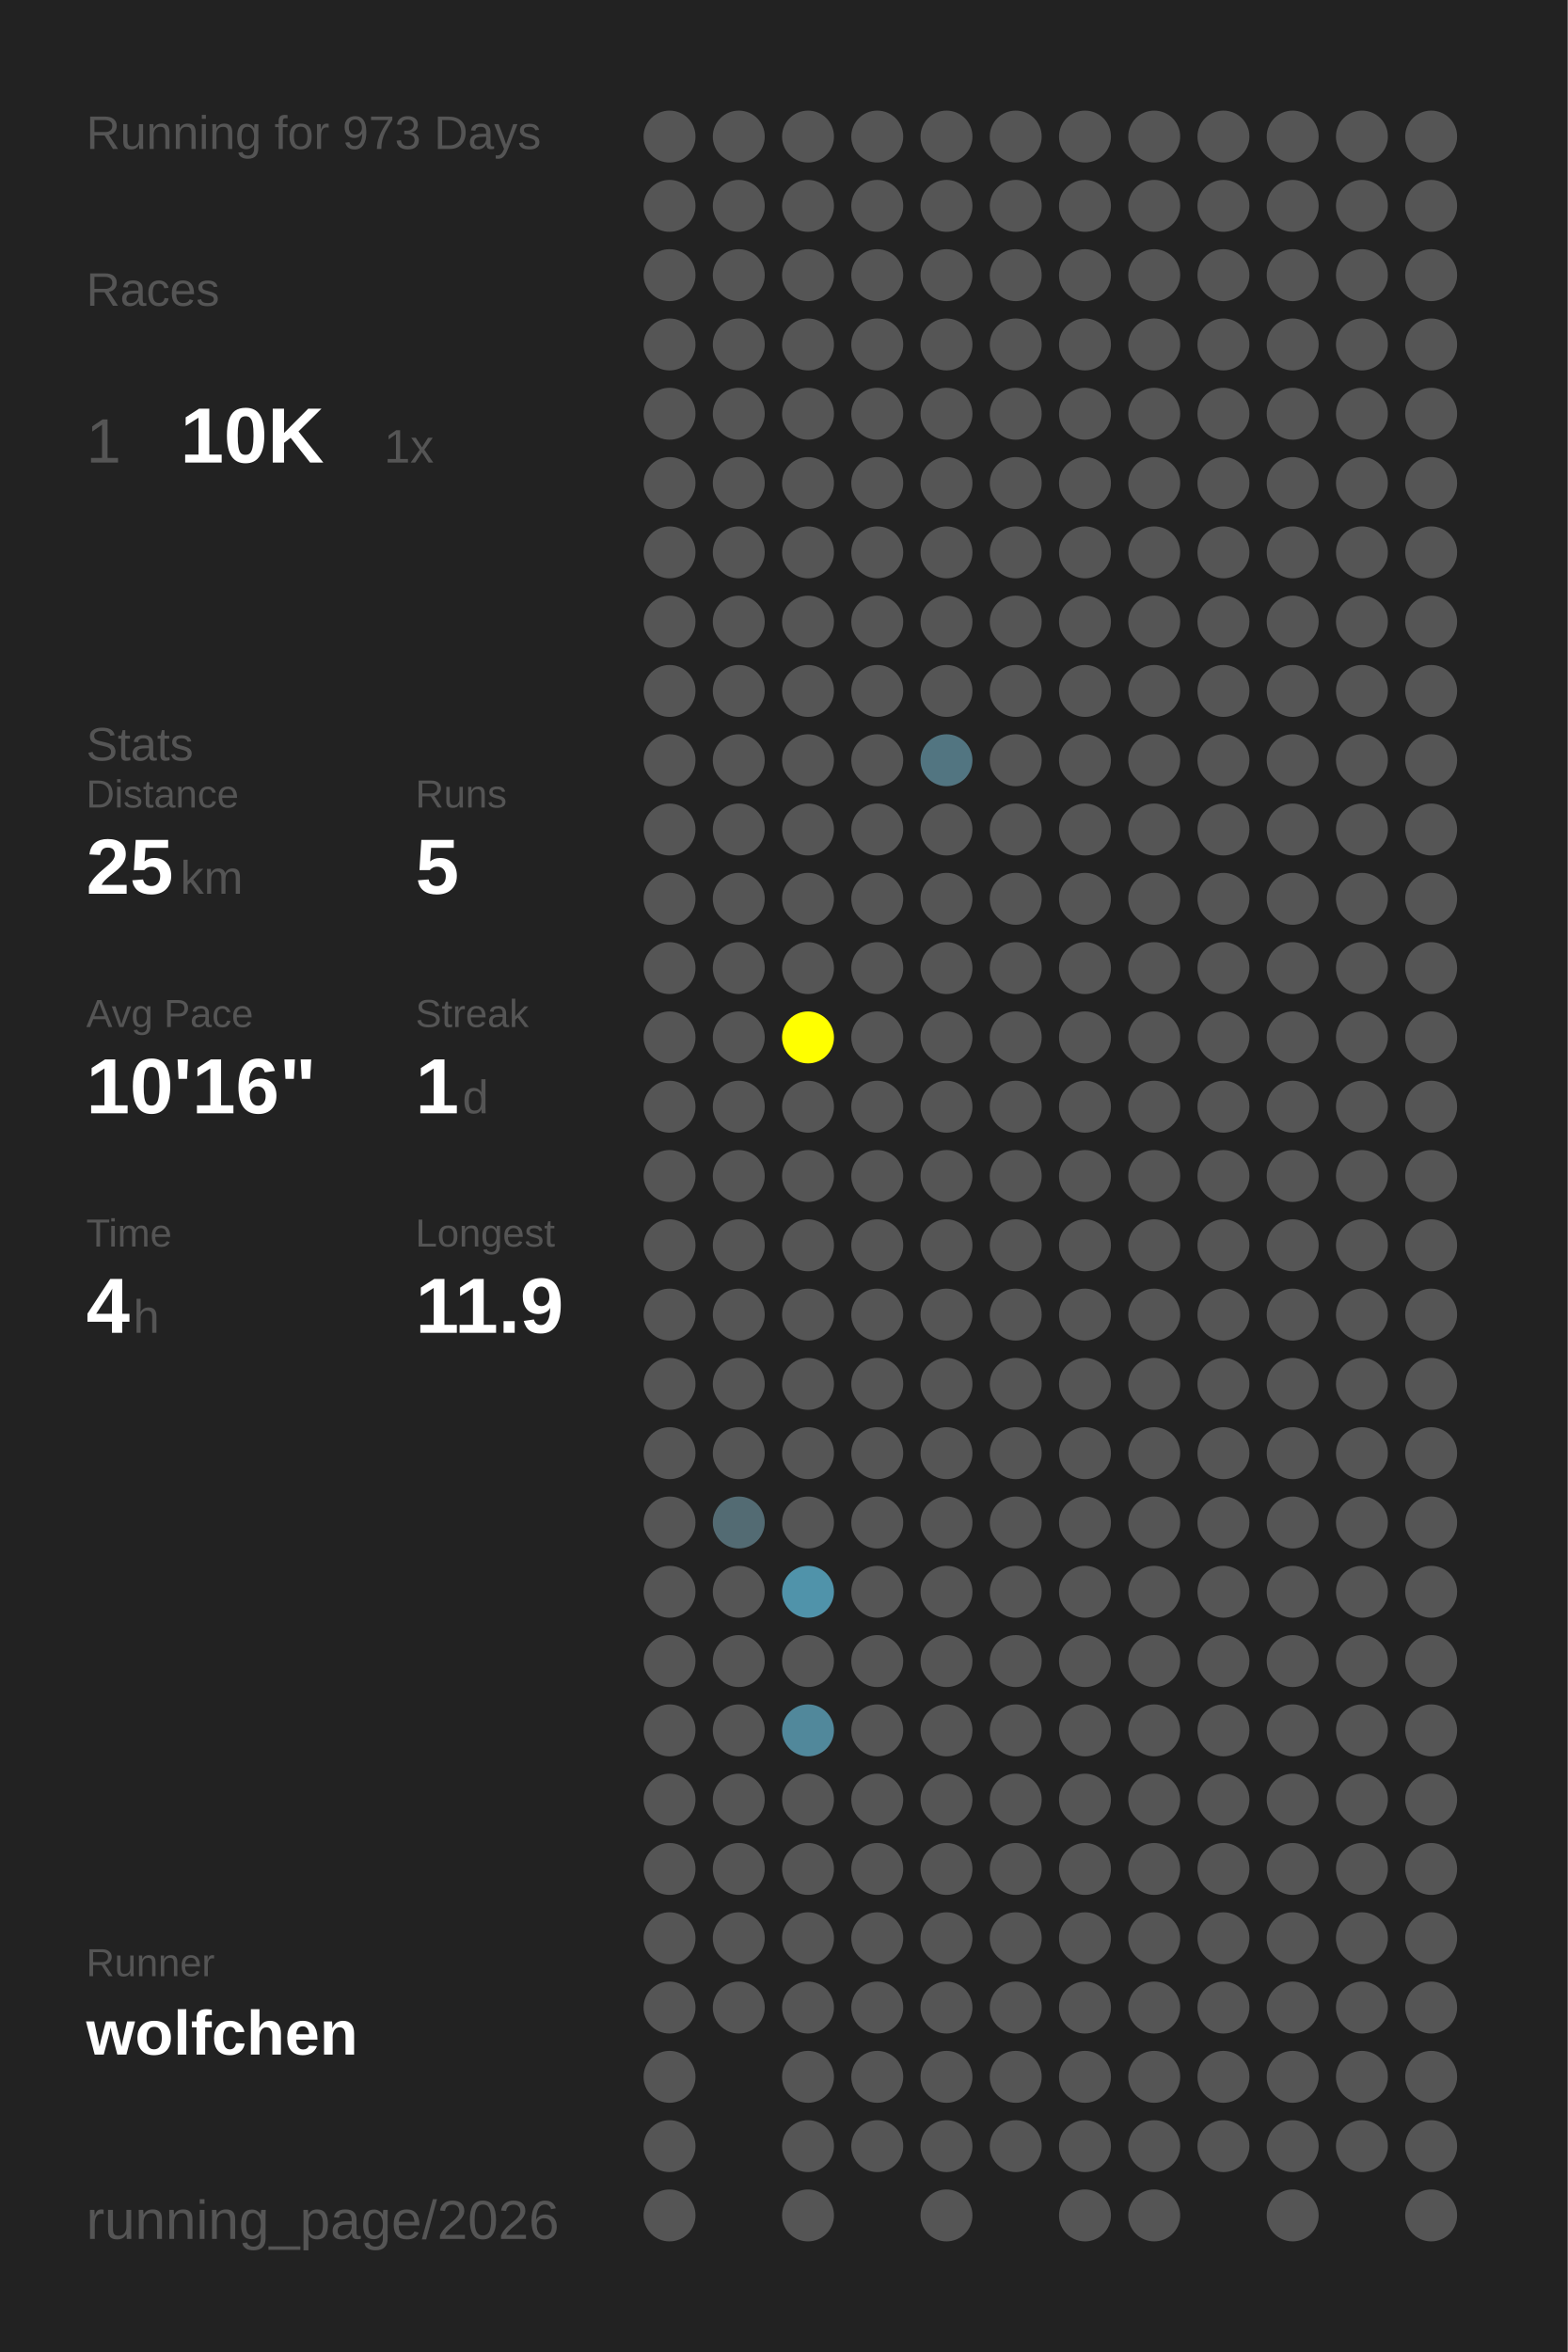
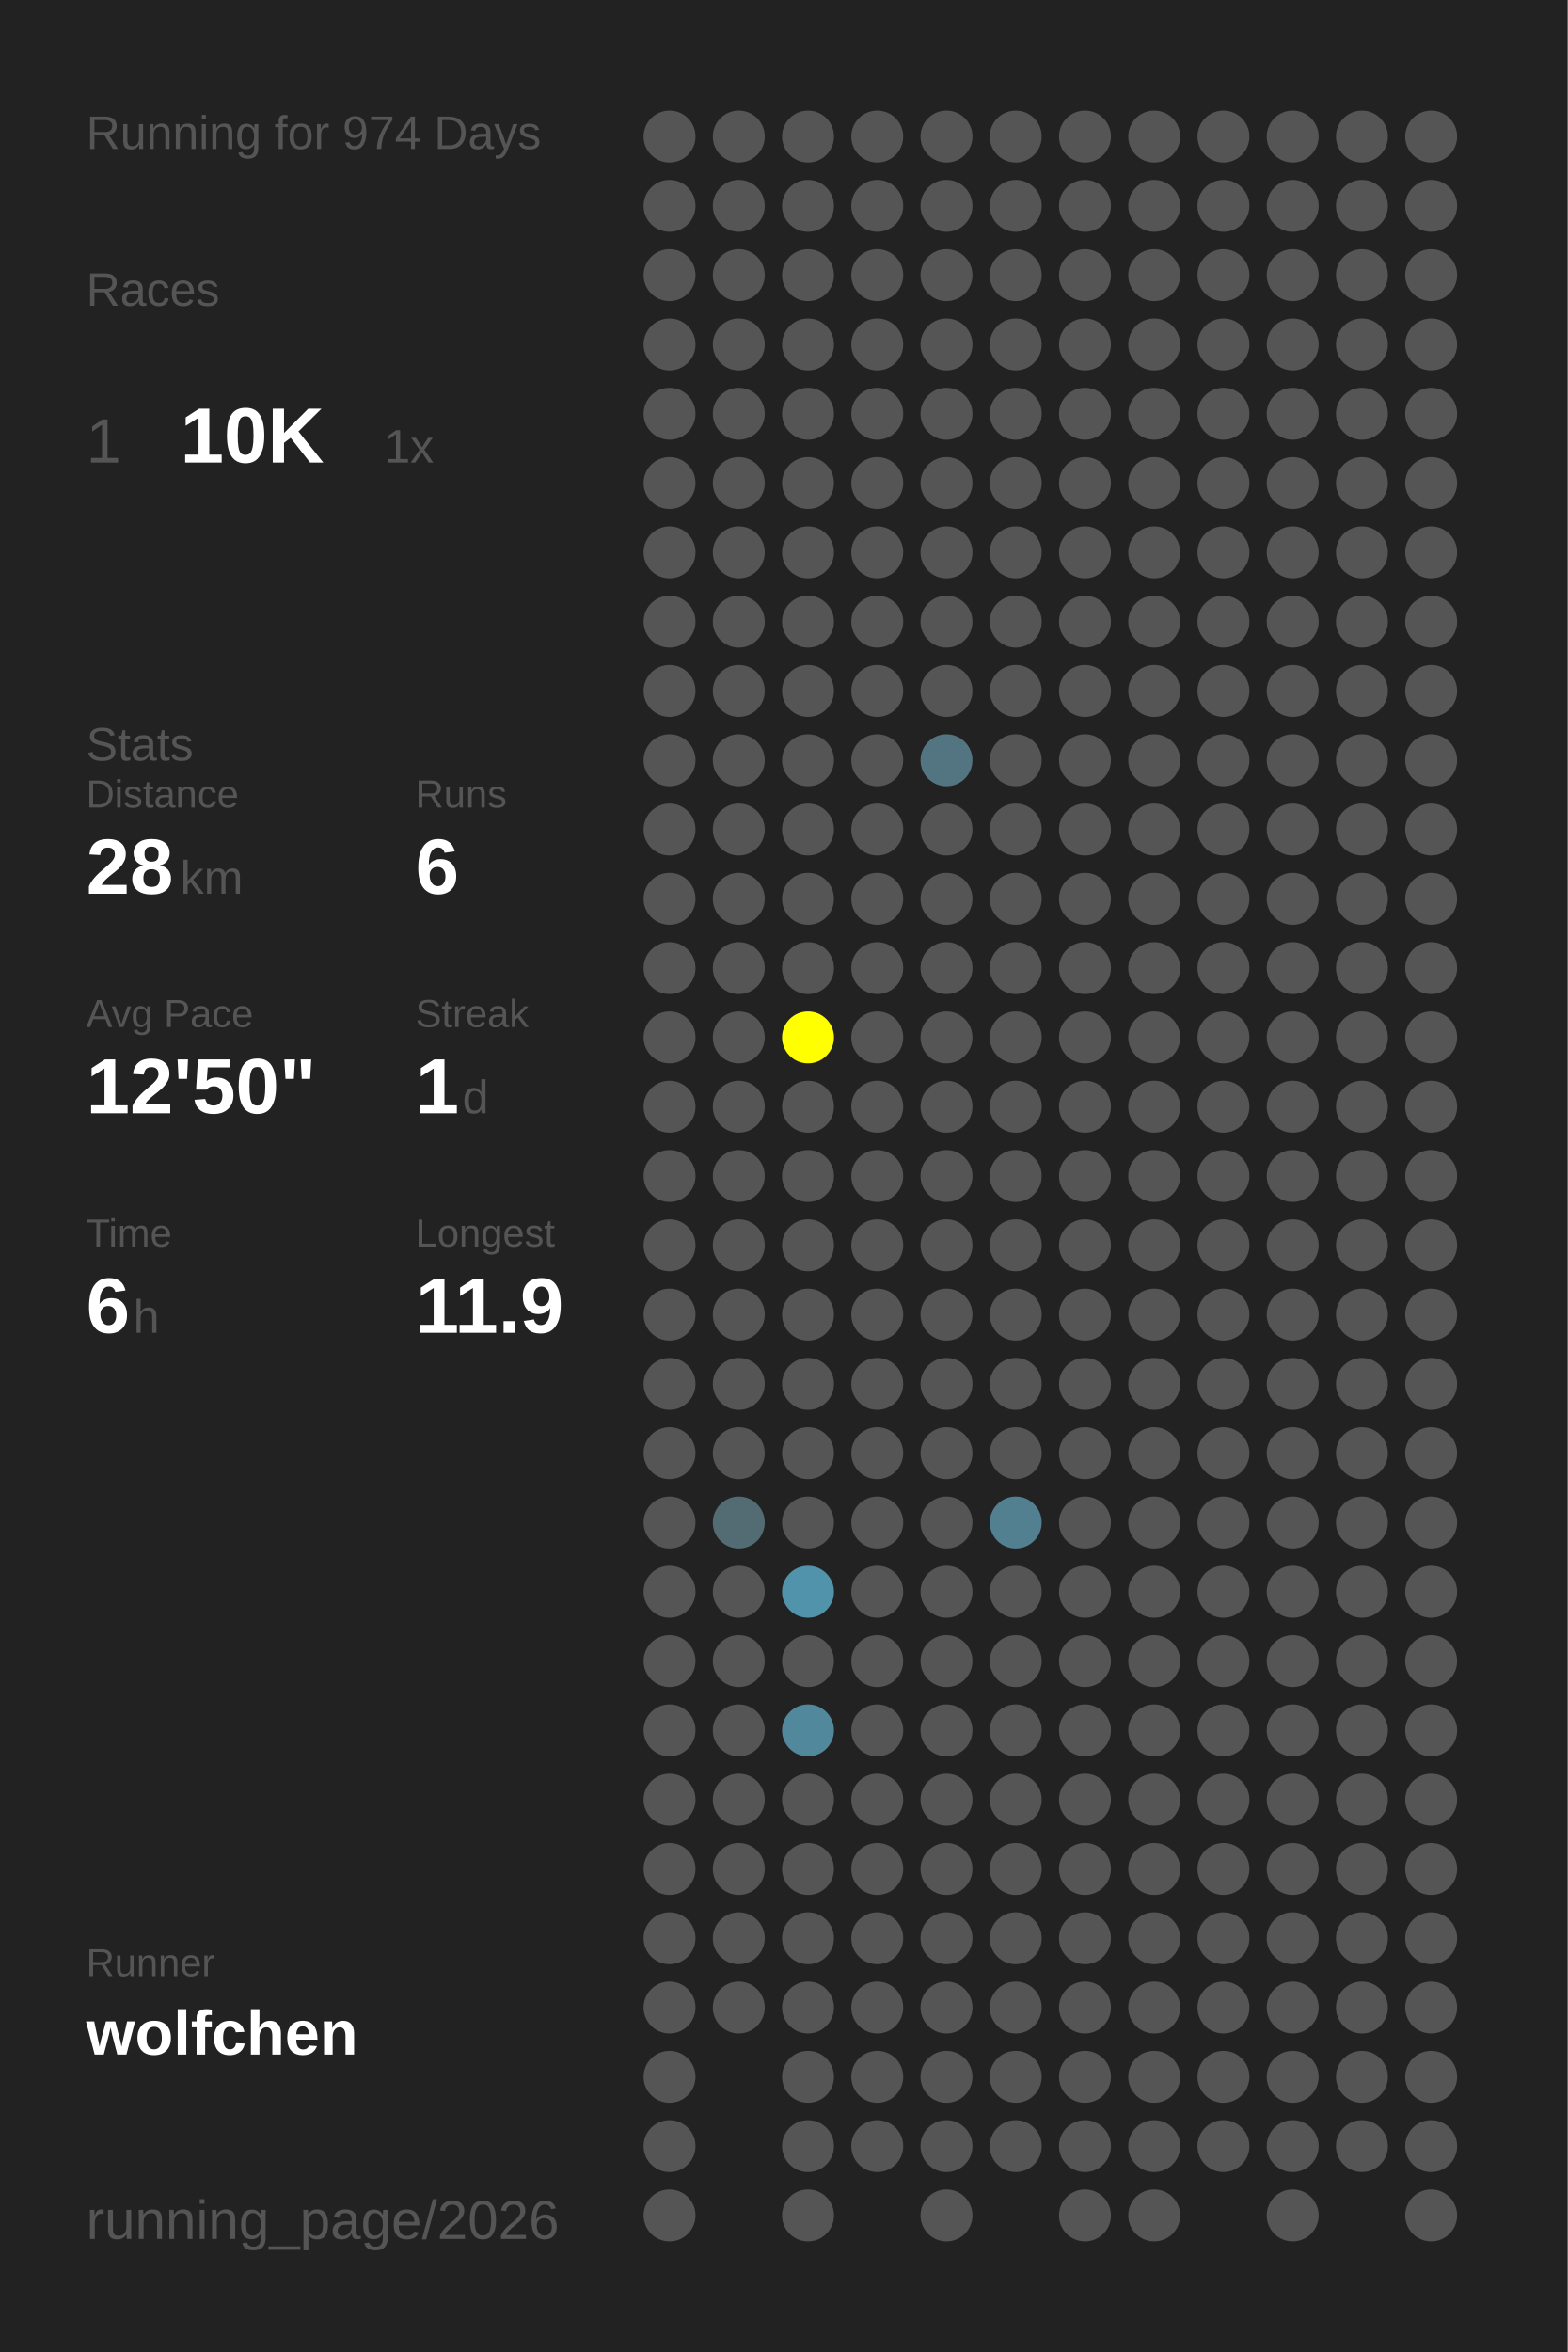
<svg xmlns="http://www.w3.org/2000/svg" baseProfile="full" height="300mm" version="1.1" viewBox="0,0,200,300" width="200mm">
  <defs />
  <rect fill="#222222" height="300" width="200" x="0" y="0" />
-   <text fill="#555555" style="font-size:6px; font-family:Arial;" x="11" y="19">Running for 973 Days</text>
+   <text fill="#555555" style="font-size:6px; font-family:Arial;" x="11" y="19">Running for 974 Days</text>
  <text fill="#555555" style="font-size:6px; font-family:Arial;" x="11" y="39">Races</text>
  <text fill="#555555" style="font-size:8px; font-family:Arial;" x="11" y="59">1</text>
  <text fill="#FFFFFF" style="font-size:10px; font-family:Arial; font-weight:bold;" x="23" y="59">10K</text>
  <text fill="#555555" style="font-size:6px; font-family:Arial;" x="49" y="59">1x</text>
  <text fill="#555555" style="font-size:6px; font-family:Arial;" x="11" y="97">Stats</text>
  <text fill="#555555" style="font-size:5px; font-family:Arial;" x="11" y="103">Distance</text>
-   <text fill="#FFFFFF" style="font-size:10px; font-family:Arial; font-weight:bold;" x="11" y="114">25</text>
+   <text fill="#FFFFFF" style="font-size:10px; font-family:Arial; font-weight:bold;" x="11" y="114">28</text>
  <text fill="#555555" style="font-size:6px; font-family:Arial;" x="23" y="114">km</text>
  <text fill="#555555" style="font-size:5px; font-family:Arial;" x="53" y="103">Runs</text>
-   <text fill="#FFFFFF" style="font-size:10px; font-family:Arial; font-weight:bold;" x="53" y="114">5</text>
+   <text fill="#FFFFFF" style="font-size:10px; font-family:Arial; font-weight:bold;" x="53" y="114">6</text>
  <text fill="#555555" style="font-size:5px; font-family:Arial;" x="11" y="131">Avg Pace</text>
-   <text fill="#FFFFFF" style="font-size:10px; font-family:Arial; font-weight:bold;" x="11" y="142">10'16"</text>
+   <text fill="#FFFFFF" style="font-size:10px; font-family:Arial; font-weight:bold;" x="11" y="142">12'50"</text>
  <text fill="#555555" style="font-size:5px; font-family:Arial;" x="53" y="131">Streak</text>
  <text fill="#FFFFFF" style="font-size:10px; font-family:Arial; font-weight:bold;" x="53" y="142">1</text>
  <text fill="#555555" style="font-size:6px; font-family:Arial;" x="59" y="142">d</text>
  <text fill="#555555" style="font-size:5px; font-family:Arial;" x="11" y="159">Time</text>
-   <text fill="#FFFFFF" style="font-size:10px; font-family:Arial; font-weight:bold;" x="11" y="170">4</text>
+   <text fill="#FFFFFF" style="font-size:10px; font-family:Arial; font-weight:bold;" x="11" y="170">6</text>
  <text fill="#555555" style="font-size:6px; font-family:Arial;" x="17" y="170">h</text>
  <text fill="#555555" style="font-size:5px; font-family:Arial;" x="53" y="159">Longest</text>
  <text fill="#FFFFFF" style="font-size:10px; font-family:Arial; font-weight:bold;" x="53" y="170">11.9</text>
  <text fill="#555555" style="font-size:5px; font-family:Arial;" x="11" y="252.065">Runner</text>
  <text fill="#FFFFFF" style="font-size:8px; font-family:Arial; font-weight:bold;" x="11" y="262.065">wolfchen</text>
  <text fill="#555555" style="font-size:7px; font-family:Arial;" x="11" y="285.581">running_page/2026</text>
  <circle cx="85.417" cy="17.419" fill="#555555" r="3.312" />
  <circle cx="85.417" cy="26.258" fill="#555555" r="3.312" />
  <circle cx="85.417" cy="35.097" fill="#555555" r="3.312" />
  <circle cx="85.417" cy="43.935" fill="#555555" r="3.312" />
  <circle cx="85.417" cy="52.774" fill="#555555" r="3.312" />
  <circle cx="85.417" cy="61.613" fill="#555555" r="3.312" />
  <circle cx="85.417" cy="70.452" fill="#555555" r="3.312" />
  <circle cx="85.417" cy="79.29" fill="#555555" r="3.312" />
  <circle cx="85.417" cy="88.129" fill="#555555" r="3.312" />
  <circle cx="85.417" cy="96.968" fill="#555555" r="3.312" />
  <circle cx="85.417" cy="105.806" fill="#555555" r="3.312" />
  <circle cx="85.417" cy="114.645" fill="#555555" r="3.312" />
  <circle cx="85.417" cy="123.484" fill="#555555" r="3.312" />
  <circle cx="85.417" cy="132.323" fill="#555555" r="3.312" />
  <circle cx="85.417" cy="141.161" fill="#555555" r="3.312" />
  <circle cx="85.417" cy="150" fill="#555555" r="3.312" />
  <circle cx="85.417" cy="158.839" fill="#555555" r="3.312" />
  <circle cx="85.417" cy="167.677" fill="#555555" r="3.312" />
  <circle cx="85.417" cy="176.516" fill="#555555" r="3.312" />
  <circle cx="85.417" cy="185.355" fill="#555555" r="3.312" />
  <circle cx="85.417" cy="194.194" fill="#555555" r="3.312" />
  <circle cx="85.417" cy="203.032" fill="#555555" r="3.312" />
  <circle cx="85.417" cy="211.871" fill="#555555" r="3.312" />
  <circle cx="85.417" cy="220.71" fill="#555555" r="3.312" />
  <circle cx="85.417" cy="229.548" fill="#555555" r="3.312" />
  <circle cx="85.417" cy="238.387" fill="#555555" r="3.312" />
  <circle cx="85.417" cy="247.226" fill="#555555" r="3.312" />
  <circle cx="85.417" cy="256.065" fill="#555555" r="3.312" />
  <circle cx="85.417" cy="264.903" fill="#555555" r="3.312" />
  <circle cx="85.417" cy="273.742" fill="#555555" r="3.312" />
  <circle cx="85.417" cy="282.581" fill="#555555" r="3.312" />
  <circle cx="94.25" cy="17.419" fill="#555555" r="3.312" />
  <circle cx="94.25" cy="26.258" fill="#555555" r="3.312" />
  <circle cx="94.25" cy="35.097" fill="#555555" r="3.312" />
  <circle cx="94.25" cy="43.935" fill="#555555" r="3.312" />
  <circle cx="94.25" cy="52.774" fill="#555555" r="3.312" />
  <circle cx="94.25" cy="61.613" fill="#555555" r="3.312" />
  <circle cx="94.25" cy="70.452" fill="#555555" r="3.312" />
  <circle cx="94.25" cy="79.29" fill="#555555" r="3.312" />
  <circle cx="94.25" cy="88.129" fill="#555555" r="3.312" />
  <circle cx="94.25" cy="96.968" fill="#555555" r="3.312" />
  <circle cx="94.25" cy="105.806" fill="#555555" r="3.312" />
  <circle cx="94.25" cy="114.645" fill="#555555" r="3.312" />
  <circle cx="94.25" cy="123.484" fill="#555555" r="3.312" />
  <circle cx="94.25" cy="132.323" fill="#555555" r="3.312" />
  <circle cx="94.25" cy="141.161" fill="#555555" r="3.312" />
  <circle cx="94.25" cy="150" fill="#555555" r="3.312" />
  <circle cx="94.25" cy="158.839" fill="#555555" r="3.312" />
  <circle cx="94.25" cy="167.677" fill="#555555" r="3.312" />
  <circle cx="94.25" cy="176.516" fill="#555555" r="3.312" />
  <circle cx="94.25" cy="185.355" fill="#555555" r="3.312" />
  <circle cx="94.25" cy="194.194" fill="#536b73" r="3.312" />
  <circle cx="94.25" cy="203.032" fill="#555555" r="3.312" />
  <circle cx="94.25" cy="211.871" fill="#555555" r="3.312" />
  <circle cx="94.25" cy="220.71" fill="#555555" r="3.312" />
  <circle cx="94.25" cy="229.548" fill="#555555" r="3.312" />
  <circle cx="94.25" cy="238.387" fill="#555555" r="3.312" />
  <circle cx="94.25" cy="247.226" fill="#555555" r="3.312" />
  <circle cx="94.25" cy="256.065" fill="#555555" r="3.312" />
  <circle cx="103.083" cy="17.419" fill="#555555" r="3.312" />
  <circle cx="103.083" cy="26.258" fill="#555555" r="3.312" />
  <circle cx="103.083" cy="35.097" fill="#555555" r="3.312" />
  <circle cx="103.083" cy="43.935" fill="#555555" r="3.312" />
  <circle cx="103.083" cy="52.774" fill="#555555" r="3.312" />
  <circle cx="103.083" cy="61.613" fill="#555555" r="3.312" />
  <circle cx="103.083" cy="70.452" fill="#555555" r="3.312" />
  <circle cx="103.083" cy="79.29" fill="#555555" r="3.312" />
  <circle cx="103.083" cy="88.129" fill="#555555" r="3.312" />
  <circle cx="103.083" cy="96.968" fill="#555555" r="3.312" />
  <circle cx="103.083" cy="105.806" fill="#555555" r="3.312" />
  <circle cx="103.083" cy="114.645" fill="#555555" r="3.312" />
  <circle cx="103.083" cy="123.484" fill="#555555" r="3.312" />
  <circle cx="103.083" cy="132.323" fill="#FFFF00" r="3.312" />
  <circle cx="103.083" cy="141.161" fill="#555555" r="3.312" />
  <circle cx="103.083" cy="150" fill="#555555" r="3.312" />
  <circle cx="103.083" cy="158.839" fill="#555555" r="3.312" />
  <circle cx="103.083" cy="167.677" fill="#555555" r="3.312" />
  <circle cx="103.083" cy="176.516" fill="#555555" r="3.312" />
  <circle cx="103.083" cy="185.355" fill="#555555" r="3.312" />
  <circle cx="103.083" cy="194.194" fill="#555555" r="3.312" />
  <circle cx="103.083" cy="203.032" fill="#5093aa" r="3.312" />
  <circle cx="103.083" cy="211.871" fill="#555555" r="3.312" />
  <circle cx="103.083" cy="220.71" fill="#51889b" r="3.312" />
  <circle cx="103.083" cy="229.548" fill="#555555" r="3.312" />
  <circle cx="103.083" cy="238.387" fill="#555555" r="3.312" />
  <circle cx="103.083" cy="247.226" fill="#555555" r="3.312" />
  <circle cx="103.083" cy="256.065" fill="#555555" r="3.312" />
  <circle cx="103.083" cy="264.903" fill="#555555" r="3.312" />
  <circle cx="103.083" cy="273.742" fill="#555555" r="3.312" />
  <circle cx="103.083" cy="282.581" fill="#555555" r="3.312" />
  <circle cx="111.917" cy="17.419" fill="#555555" r="3.312" />
  <circle cx="111.917" cy="26.258" fill="#555555" r="3.312" />
  <circle cx="111.917" cy="35.097" fill="#555555" r="3.312" />
  <circle cx="111.917" cy="43.935" fill="#555555" r="3.312" />
  <circle cx="111.917" cy="52.774" fill="#555555" r="3.312" />
  <circle cx="111.917" cy="61.613" fill="#555555" r="3.312" />
  <circle cx="111.917" cy="70.452" fill="#555555" r="3.312" />
  <circle cx="111.917" cy="79.29" fill="#555555" r="3.312" />
  <circle cx="111.917" cy="88.129" fill="#555555" r="3.312" />
  <circle cx="111.917" cy="96.968" fill="#555555" r="3.312" />
  <circle cx="111.917" cy="105.806" fill="#555555" r="3.312" />
  <circle cx="111.917" cy="114.645" fill="#555555" r="3.312" />
  <circle cx="111.917" cy="123.484" fill="#555555" r="3.312" />
  <circle cx="111.917" cy="132.323" fill="#555555" r="3.312" />
  <circle cx="111.917" cy="141.161" fill="#555555" r="3.312" />
  <circle cx="111.917" cy="150" fill="#555555" r="3.312" />
  <circle cx="111.917" cy="158.839" fill="#555555" r="3.312" />
  <circle cx="111.917" cy="167.677" fill="#555555" r="3.312" />
  <circle cx="111.917" cy="176.516" fill="#555555" r="3.312" />
  <circle cx="111.917" cy="185.355" fill="#555555" r="3.312" />
  <circle cx="111.917" cy="194.194" fill="#555555" r="3.312" />
  <circle cx="111.917" cy="203.032" fill="#555555" r="3.312" />
  <circle cx="111.917" cy="211.871" fill="#555555" r="3.312" />
  <circle cx="111.917" cy="220.71" fill="#555555" r="3.312" />
  <circle cx="111.917" cy="229.548" fill="#555555" r="3.312" />
  <circle cx="111.917" cy="238.387" fill="#555555" r="3.312" />
  <circle cx="111.917" cy="247.226" fill="#555555" r="3.312" />
  <circle cx="111.917" cy="256.065" fill="#555555" r="3.312" />
  <circle cx="111.917" cy="264.903" fill="#555555" r="3.312" />
  <circle cx="111.917" cy="273.742" fill="#555555" r="3.312" />
  <circle cx="120.75" cy="17.419" fill="#555555" r="3.312" />
  <circle cx="120.75" cy="26.258" fill="#555555" r="3.312" />
  <circle cx="120.75" cy="35.097" fill="#555555" r="3.312" />
  <circle cx="120.75" cy="43.935" fill="#555555" r="3.312" />
  <circle cx="120.75" cy="52.774" fill="#555555" r="3.312" />
  <circle cx="120.75" cy="61.613" fill="#555555" r="3.312" />
  <circle cx="120.75" cy="70.452" fill="#555555" r="3.312" />
  <circle cx="120.75" cy="79.29" fill="#555555" r="3.312" />
  <circle cx="120.75" cy="88.129" fill="#555555" r="3.312" />
  <circle cx="120.75" cy="96.968" fill="#527581" r="3.312" />
  <circle cx="120.75" cy="105.806" fill="#555555" r="3.312" />
  <circle cx="120.75" cy="114.645" fill="#555555" r="3.312" />
  <circle cx="120.75" cy="123.484" fill="#555555" r="3.312" />
  <circle cx="120.75" cy="132.323" fill="#555555" r="3.312" />
  <circle cx="120.75" cy="141.161" fill="#555555" r="3.312" />
  <circle cx="120.75" cy="150" fill="#555555" r="3.312" />
  <circle cx="120.75" cy="158.839" fill="#555555" r="3.312" />
  <circle cx="120.75" cy="167.677" fill="#555555" r="3.312" />
  <circle cx="120.75" cy="176.516" fill="#555555" r="3.312" />
  <circle cx="120.75" cy="185.355" fill="#555555" r="3.312" />
  <circle cx="120.75" cy="194.194" fill="#555555" r="3.312" />
  <circle cx="120.75" cy="203.032" fill="#555555" r="3.312" />
  <circle cx="120.75" cy="211.871" fill="#555555" r="3.312" />
  <circle cx="120.75" cy="220.71" fill="#555555" r="3.312" />
  <circle cx="120.75" cy="229.548" fill="#555555" r="3.312" />
  <circle cx="120.75" cy="238.387" fill="#555555" r="3.312" />
  <circle cx="120.75" cy="247.226" fill="#555555" r="3.312" />
  <circle cx="120.75" cy="256.065" fill="#555555" r="3.312" />
  <circle cx="120.75" cy="264.903" fill="#555555" r="3.312" />
  <circle cx="120.75" cy="273.742" fill="#555555" r="3.312" />
  <circle cx="120.75" cy="282.581" fill="#555555" r="3.312" />
  <circle cx="129.583" cy="17.419" fill="#555555" r="3.312" />
  <circle cx="129.583" cy="26.258" fill="#555555" r="3.312" />
  <circle cx="129.583" cy="35.097" fill="#555555" r="3.312" />
  <circle cx="129.583" cy="43.935" fill="#555555" r="3.312" />
  <circle cx="129.583" cy="52.774" fill="#555555" r="3.312" />
  <circle cx="129.583" cy="61.613" fill="#555555" r="3.312" />
  <circle cx="129.583" cy="70.452" fill="#555555" r="3.312" />
  <circle cx="129.583" cy="79.29" fill="#555555" r="3.312" />
  <circle cx="129.583" cy="88.129" fill="#555555" r="3.312" />
  <circle cx="129.583" cy="96.968" fill="#555555" r="3.312" />
  <circle cx="129.583" cy="105.806" fill="#555555" r="3.312" />
  <circle cx="129.583" cy="114.645" fill="#555555" r="3.312" />
  <circle cx="129.583" cy="123.484" fill="#555555" r="3.312" />
  <circle cx="129.583" cy="132.323" fill="#555555" r="3.312" />
  <circle cx="129.583" cy="141.161" fill="#555555" r="3.312" />
  <circle cx="129.583" cy="150" fill="#555555" r="3.312" />
  <circle cx="129.583" cy="158.839" fill="#555555" r="3.312" />
  <circle cx="129.583" cy="167.677" fill="#555555" r="3.312" />
  <circle cx="129.583" cy="176.516" fill="#555555" r="3.312" />
  <circle cx="129.583" cy="185.355" fill="#555555" r="3.312" />
-   <circle cx="129.583" cy="194.194" fill="#555555" r="3.312" />
+   <circle cx="129.583" cy="194.194" fill="#528090" r="3.312" />
  <circle cx="129.583" cy="203.032" fill="#555555" r="3.312" />
  <circle cx="129.583" cy="211.871" fill="#555555" r="3.312" />
  <circle cx="129.583" cy="220.71" fill="#555555" r="3.312" />
  <circle cx="129.583" cy="229.548" fill="#555555" r="3.312" />
  <circle cx="129.583" cy="238.387" fill="#555555" r="3.312" />
  <circle cx="129.583" cy="247.226" fill="#555555" r="3.312" />
  <circle cx="129.583" cy="256.065" fill="#555555" r="3.312" />
  <circle cx="129.583" cy="264.903" fill="#555555" r="3.312" />
  <circle cx="129.583" cy="273.742" fill="#555555" r="3.312" />
  <circle cx="138.417" cy="17.419" fill="#555555" r="3.312" />
  <circle cx="138.417" cy="26.258" fill="#555555" r="3.312" />
  <circle cx="138.417" cy="35.097" fill="#555555" r="3.312" />
  <circle cx="138.417" cy="43.935" fill="#555555" r="3.312" />
  <circle cx="138.417" cy="52.774" fill="#555555" r="3.312" />
  <circle cx="138.417" cy="61.613" fill="#555555" r="3.312" />
  <circle cx="138.417" cy="70.452" fill="#555555" r="3.312" />
  <circle cx="138.417" cy="79.29" fill="#555555" r="3.312" />
  <circle cx="138.417" cy="88.129" fill="#555555" r="3.312" />
  <circle cx="138.417" cy="96.968" fill="#555555" r="3.312" />
  <circle cx="138.417" cy="105.806" fill="#555555" r="3.312" />
  <circle cx="138.417" cy="114.645" fill="#555555" r="3.312" />
  <circle cx="138.417" cy="123.484" fill="#555555" r="3.312" />
  <circle cx="138.417" cy="132.323" fill="#555555" r="3.312" />
  <circle cx="138.417" cy="141.161" fill="#555555" r="3.312" />
  <circle cx="138.417" cy="150" fill="#555555" r="3.312" />
  <circle cx="138.417" cy="158.839" fill="#555555" r="3.312" />
  <circle cx="138.417" cy="167.677" fill="#555555" r="3.312" />
  <circle cx="138.417" cy="176.516" fill="#555555" r="3.312" />
  <circle cx="138.417" cy="185.355" fill="#555555" r="3.312" />
  <circle cx="138.417" cy="194.194" fill="#555555" r="3.312" />
  <circle cx="138.417" cy="203.032" fill="#555555" r="3.312" />
  <circle cx="138.417" cy="211.871" fill="#555555" r="3.312" />
  <circle cx="138.417" cy="220.71" fill="#555555" r="3.312" />
  <circle cx="138.417" cy="229.548" fill="#555555" r="3.312" />
  <circle cx="138.417" cy="238.387" fill="#555555" r="3.312" />
  <circle cx="138.417" cy="247.226" fill="#555555" r="3.312" />
  <circle cx="138.417" cy="256.065" fill="#555555" r="3.312" />
  <circle cx="138.417" cy="264.903" fill="#555555" r="3.312" />
  <circle cx="138.417" cy="273.742" fill="#555555" r="3.312" />
  <circle cx="138.417" cy="282.581" fill="#555555" r="3.312" />
  <circle cx="147.25" cy="17.419" fill="#555555" r="3.312" />
  <circle cx="147.25" cy="26.258" fill="#555555" r="3.312" />
  <circle cx="147.25" cy="35.097" fill="#555555" r="3.312" />
  <circle cx="147.25" cy="43.935" fill="#555555" r="3.312" />
  <circle cx="147.25" cy="52.774" fill="#555555" r="3.312" />
  <circle cx="147.25" cy="61.613" fill="#555555" r="3.312" />
  <circle cx="147.25" cy="70.452" fill="#555555" r="3.312" />
  <circle cx="147.25" cy="79.29" fill="#555555" r="3.312" />
  <circle cx="147.25" cy="88.129" fill="#555555" r="3.312" />
  <circle cx="147.25" cy="96.968" fill="#555555" r="3.312" />
  <circle cx="147.25" cy="105.806" fill="#555555" r="3.312" />
  <circle cx="147.25" cy="114.645" fill="#555555" r="3.312" />
  <circle cx="147.25" cy="123.484" fill="#555555" r="3.312" />
  <circle cx="147.25" cy="132.323" fill="#555555" r="3.312" />
  <circle cx="147.25" cy="141.161" fill="#555555" r="3.312" />
  <circle cx="147.25" cy="150" fill="#555555" r="3.312" />
  <circle cx="147.25" cy="158.839" fill="#555555" r="3.312" />
  <circle cx="147.25" cy="167.677" fill="#555555" r="3.312" />
  <circle cx="147.25" cy="176.516" fill="#555555" r="3.312" />
  <circle cx="147.25" cy="185.355" fill="#555555" r="3.312" />
  <circle cx="147.25" cy="194.194" fill="#555555" r="3.312" />
  <circle cx="147.25" cy="203.032" fill="#555555" r="3.312" />
  <circle cx="147.25" cy="211.871" fill="#555555" r="3.312" />
  <circle cx="147.25" cy="220.71" fill="#555555" r="3.312" />
  <circle cx="147.25" cy="229.548" fill="#555555" r="3.312" />
  <circle cx="147.25" cy="238.387" fill="#555555" r="3.312" />
  <circle cx="147.25" cy="247.226" fill="#555555" r="3.312" />
  <circle cx="147.25" cy="256.065" fill="#555555" r="3.312" />
  <circle cx="147.25" cy="264.903" fill="#555555" r="3.312" />
  <circle cx="147.25" cy="273.742" fill="#555555" r="3.312" />
  <circle cx="147.25" cy="282.581" fill="#555555" r="3.312" />
  <circle cx="156.083" cy="17.419" fill="#555555" r="3.312" />
  <circle cx="156.083" cy="26.258" fill="#555555" r="3.312" />
  <circle cx="156.083" cy="35.097" fill="#555555" r="3.312" />
  <circle cx="156.083" cy="43.935" fill="#555555" r="3.312" />
  <circle cx="156.083" cy="52.774" fill="#555555" r="3.312" />
  <circle cx="156.083" cy="61.613" fill="#555555" r="3.312" />
  <circle cx="156.083" cy="70.452" fill="#555555" r="3.312" />
  <circle cx="156.083" cy="79.29" fill="#555555" r="3.312" />
  <circle cx="156.083" cy="88.129" fill="#555555" r="3.312" />
  <circle cx="156.083" cy="96.968" fill="#555555" r="3.312" />
  <circle cx="156.083" cy="105.806" fill="#555555" r="3.312" />
  <circle cx="156.083" cy="114.645" fill="#555555" r="3.312" />
  <circle cx="156.083" cy="123.484" fill="#555555" r="3.312" />
  <circle cx="156.083" cy="132.323" fill="#555555" r="3.312" />
  <circle cx="156.083" cy="141.161" fill="#555555" r="3.312" />
  <circle cx="156.083" cy="150" fill="#555555" r="3.312" />
  <circle cx="156.083" cy="158.839" fill="#555555" r="3.312" />
  <circle cx="156.083" cy="167.677" fill="#555555" r="3.312" />
  <circle cx="156.083" cy="176.516" fill="#555555" r="3.312" />
  <circle cx="156.083" cy="185.355" fill="#555555" r="3.312" />
  <circle cx="156.083" cy="194.194" fill="#555555" r="3.312" />
  <circle cx="156.083" cy="203.032" fill="#555555" r="3.312" />
  <circle cx="156.083" cy="211.871" fill="#555555" r="3.312" />
  <circle cx="156.083" cy="220.71" fill="#555555" r="3.312" />
  <circle cx="156.083" cy="229.548" fill="#555555" r="3.312" />
  <circle cx="156.083" cy="238.387" fill="#555555" r="3.312" />
  <circle cx="156.083" cy="247.226" fill="#555555" r="3.312" />
  <circle cx="156.083" cy="256.065" fill="#555555" r="3.312" />
  <circle cx="156.083" cy="264.903" fill="#555555" r="3.312" />
  <circle cx="156.083" cy="273.742" fill="#555555" r="3.312" />
  <circle cx="164.917" cy="17.419" fill="#555555" r="3.312" />
  <circle cx="164.917" cy="26.258" fill="#555555" r="3.312" />
  <circle cx="164.917" cy="35.097" fill="#555555" r="3.312" />
  <circle cx="164.917" cy="43.935" fill="#555555" r="3.312" />
  <circle cx="164.917" cy="52.774" fill="#555555" r="3.312" />
  <circle cx="164.917" cy="61.613" fill="#555555" r="3.312" />
  <circle cx="164.917" cy="70.452" fill="#555555" r="3.312" />
  <circle cx="164.917" cy="79.29" fill="#555555" r="3.312" />
  <circle cx="164.917" cy="88.129" fill="#555555" r="3.312" />
  <circle cx="164.917" cy="96.968" fill="#555555" r="3.312" />
  <circle cx="164.917" cy="105.806" fill="#555555" r="3.312" />
  <circle cx="164.917" cy="114.645" fill="#555555" r="3.312" />
  <circle cx="164.917" cy="123.484" fill="#555555" r="3.312" />
  <circle cx="164.917" cy="132.323" fill="#555555" r="3.312" />
  <circle cx="164.917" cy="141.161" fill="#555555" r="3.312" />
  <circle cx="164.917" cy="150" fill="#555555" r="3.312" />
  <circle cx="164.917" cy="158.839" fill="#555555" r="3.312" />
  <circle cx="164.917" cy="167.677" fill="#555555" r="3.312" />
  <circle cx="164.917" cy="176.516" fill="#555555" r="3.312" />
  <circle cx="164.917" cy="185.355" fill="#555555" r="3.312" />
  <circle cx="164.917" cy="194.194" fill="#555555" r="3.312" />
  <circle cx="164.917" cy="203.032" fill="#555555" r="3.312" />
  <circle cx="164.917" cy="211.871" fill="#555555" r="3.312" />
  <circle cx="164.917" cy="220.71" fill="#555555" r="3.312" />
  <circle cx="164.917" cy="229.548" fill="#555555" r="3.312" />
  <circle cx="164.917" cy="238.387" fill="#555555" r="3.312" />
  <circle cx="164.917" cy="247.226" fill="#555555" r="3.312" />
  <circle cx="164.917" cy="256.065" fill="#555555" r="3.312" />
  <circle cx="164.917" cy="264.903" fill="#555555" r="3.312" />
  <circle cx="164.917" cy="273.742" fill="#555555" r="3.312" />
  <circle cx="164.917" cy="282.581" fill="#555555" r="3.312" />
  <circle cx="173.75" cy="17.419" fill="#555555" r="3.312" />
  <circle cx="173.75" cy="26.258" fill="#555555" r="3.312" />
  <circle cx="173.75" cy="35.097" fill="#555555" r="3.312" />
  <circle cx="173.75" cy="43.935" fill="#555555" r="3.312" />
  <circle cx="173.75" cy="52.774" fill="#555555" r="3.312" />
  <circle cx="173.75" cy="61.613" fill="#555555" r="3.312" />
  <circle cx="173.75" cy="70.452" fill="#555555" r="3.312" />
  <circle cx="173.75" cy="79.29" fill="#555555" r="3.312" />
  <circle cx="173.75" cy="88.129" fill="#555555" r="3.312" />
  <circle cx="173.75" cy="96.968" fill="#555555" r="3.312" />
  <circle cx="173.75" cy="105.806" fill="#555555" r="3.312" />
  <circle cx="173.75" cy="114.645" fill="#555555" r="3.312" />
  <circle cx="173.75" cy="123.484" fill="#555555" r="3.312" />
  <circle cx="173.75" cy="132.323" fill="#555555" r="3.312" />
  <circle cx="173.75" cy="141.161" fill="#555555" r="3.312" />
  <circle cx="173.75" cy="150" fill="#555555" r="3.312" />
  <circle cx="173.75" cy="158.839" fill="#555555" r="3.312" />
  <circle cx="173.75" cy="167.677" fill="#555555" r="3.312" />
  <circle cx="173.75" cy="176.516" fill="#555555" r="3.312" />
  <circle cx="173.75" cy="185.355" fill="#555555" r="3.312" />
  <circle cx="173.75" cy="194.194" fill="#555555" r="3.312" />
  <circle cx="173.75" cy="203.032" fill="#555555" r="3.312" />
  <circle cx="173.75" cy="211.871" fill="#555555" r="3.312" />
  <circle cx="173.75" cy="220.71" fill="#555555" r="3.312" />
  <circle cx="173.75" cy="229.548" fill="#555555" r="3.312" />
  <circle cx="173.75" cy="238.387" fill="#555555" r="3.312" />
  <circle cx="173.75" cy="247.226" fill="#555555" r="3.312" />
  <circle cx="173.75" cy="256.065" fill="#555555" r="3.312" />
  <circle cx="173.75" cy="264.903" fill="#555555" r="3.312" />
  <circle cx="173.75" cy="273.742" fill="#555555" r="3.312" />
  <circle cx="182.583" cy="17.419" fill="#555555" r="3.312" />
  <circle cx="182.583" cy="26.258" fill="#555555" r="3.312" />
  <circle cx="182.583" cy="35.097" fill="#555555" r="3.312" />
  <circle cx="182.583" cy="43.935" fill="#555555" r="3.312" />
  <circle cx="182.583" cy="52.774" fill="#555555" r="3.312" />
  <circle cx="182.583" cy="61.613" fill="#555555" r="3.312" />
  <circle cx="182.583" cy="70.452" fill="#555555" r="3.312" />
  <circle cx="182.583" cy="79.29" fill="#555555" r="3.312" />
  <circle cx="182.583" cy="88.129" fill="#555555" r="3.312" />
  <circle cx="182.583" cy="96.968" fill="#555555" r="3.312" />
  <circle cx="182.583" cy="105.806" fill="#555555" r="3.312" />
  <circle cx="182.583" cy="114.645" fill="#555555" r="3.312" />
  <circle cx="182.583" cy="123.484" fill="#555555" r="3.312" />
  <circle cx="182.583" cy="132.323" fill="#555555" r="3.312" />
  <circle cx="182.583" cy="141.161" fill="#555555" r="3.312" />
  <circle cx="182.583" cy="150" fill="#555555" r="3.312" />
  <circle cx="182.583" cy="158.839" fill="#555555" r="3.312" />
  <circle cx="182.583" cy="167.677" fill="#555555" r="3.312" />
  <circle cx="182.583" cy="176.516" fill="#555555" r="3.312" />
  <circle cx="182.583" cy="185.355" fill="#555555" r="3.312" />
  <circle cx="182.583" cy="194.194" fill="#555555" r="3.312" />
  <circle cx="182.583" cy="203.032" fill="#555555" r="3.312" />
  <circle cx="182.583" cy="211.871" fill="#555555" r="3.312" />
  <circle cx="182.583" cy="220.71" fill="#555555" r="3.312" />
  <circle cx="182.583" cy="229.548" fill="#555555" r="3.312" />
  <circle cx="182.583" cy="238.387" fill="#555555" r="3.312" />
  <circle cx="182.583" cy="247.226" fill="#555555" r="3.312" />
  <circle cx="182.583" cy="256.065" fill="#555555" r="3.312" />
  <circle cx="182.583" cy="264.903" fill="#555555" r="3.312" />
  <circle cx="182.583" cy="273.742" fill="#555555" r="3.312" />
  <circle cx="182.583" cy="282.581" fill="#555555" r="3.312" />
</svg>
